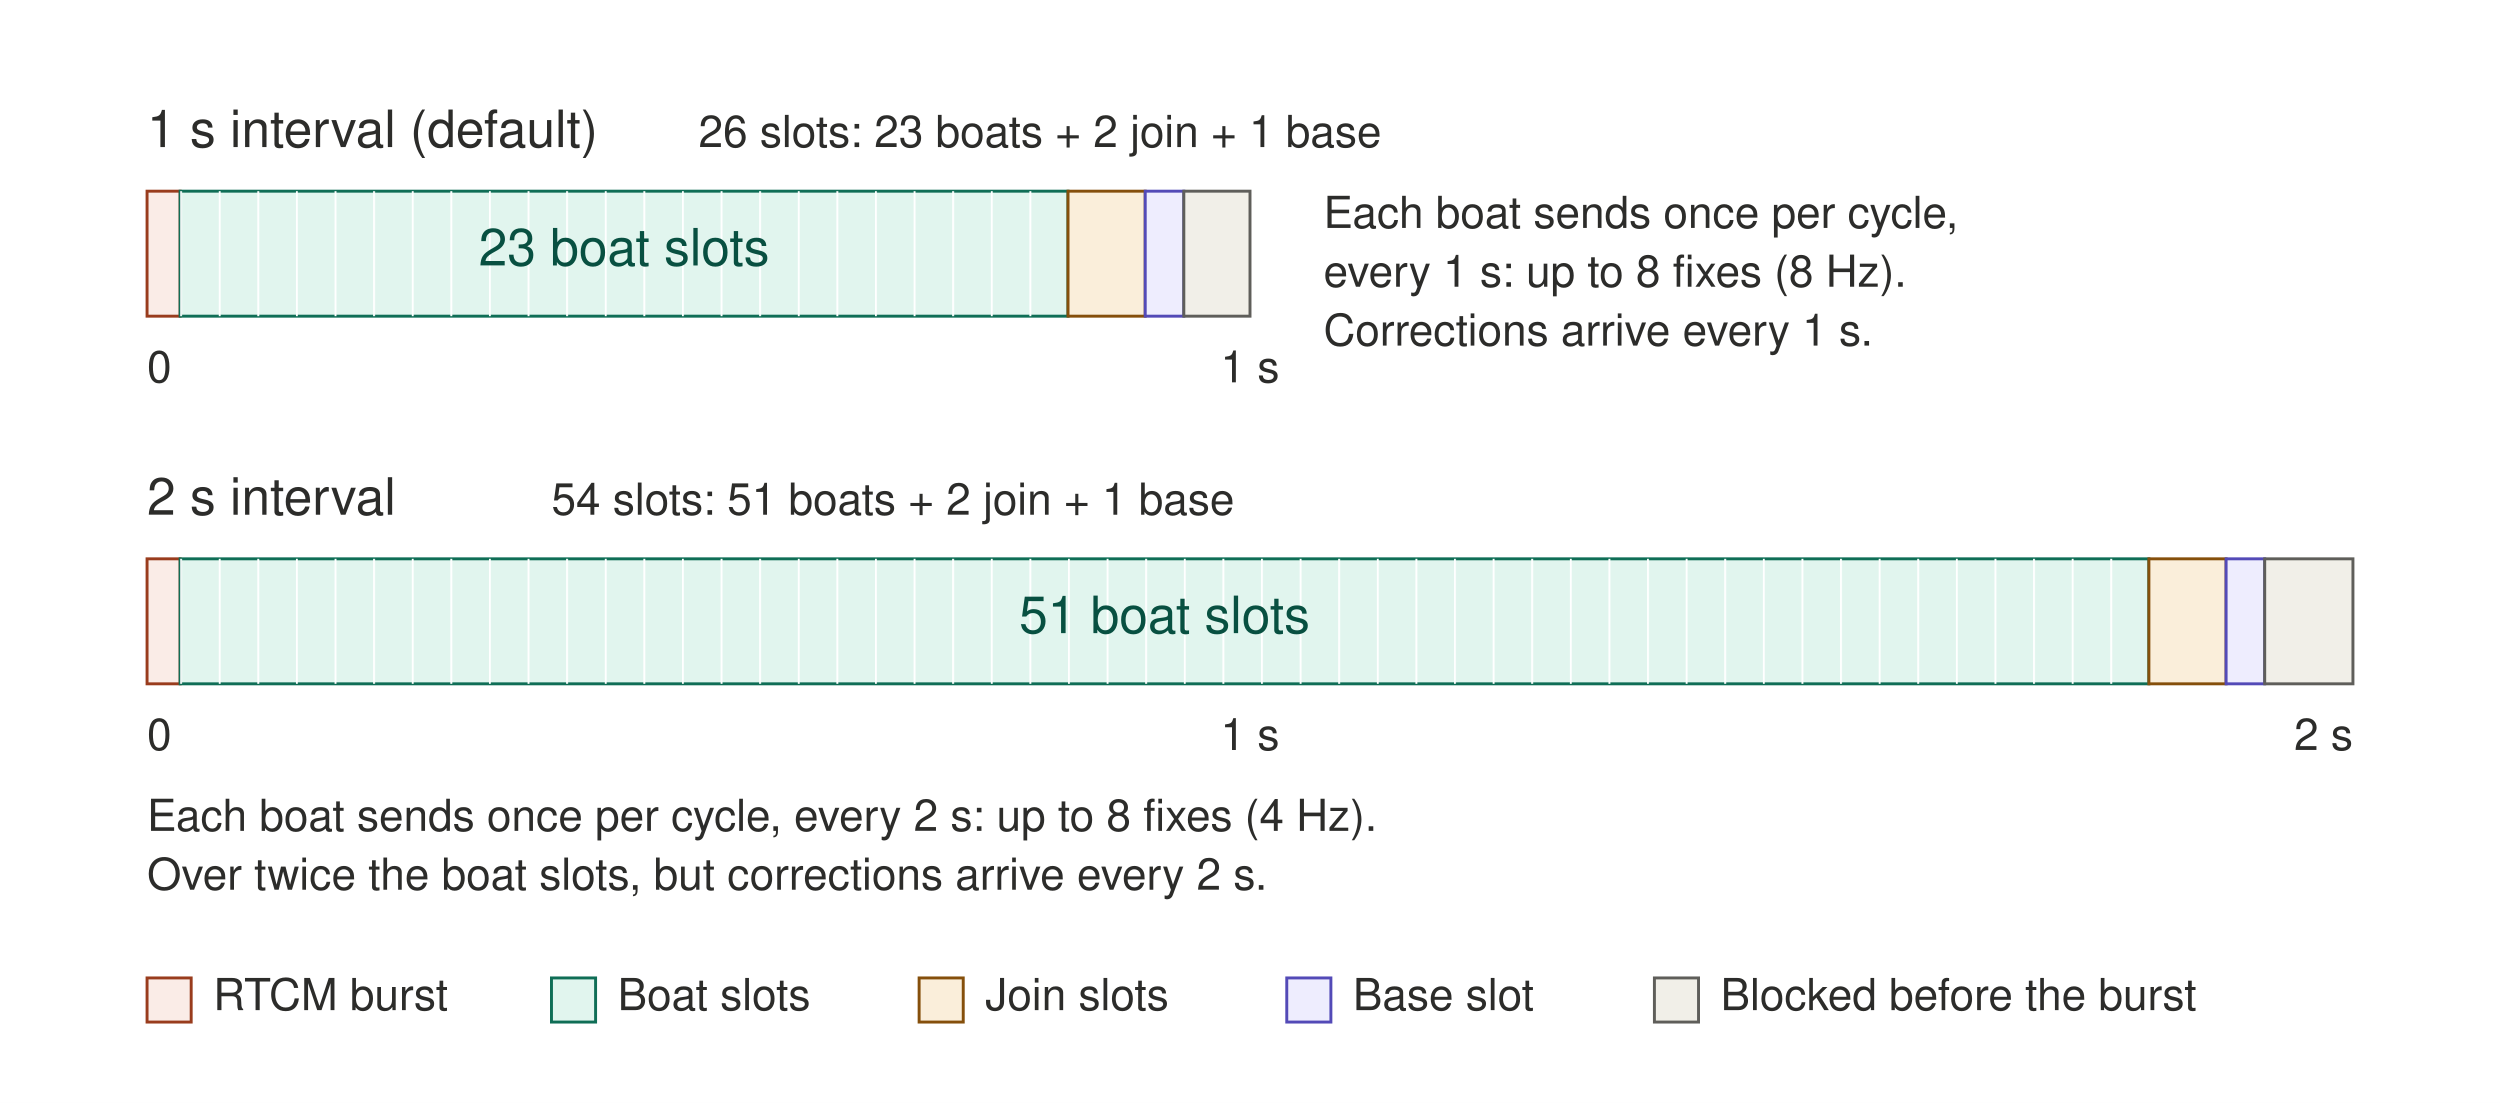
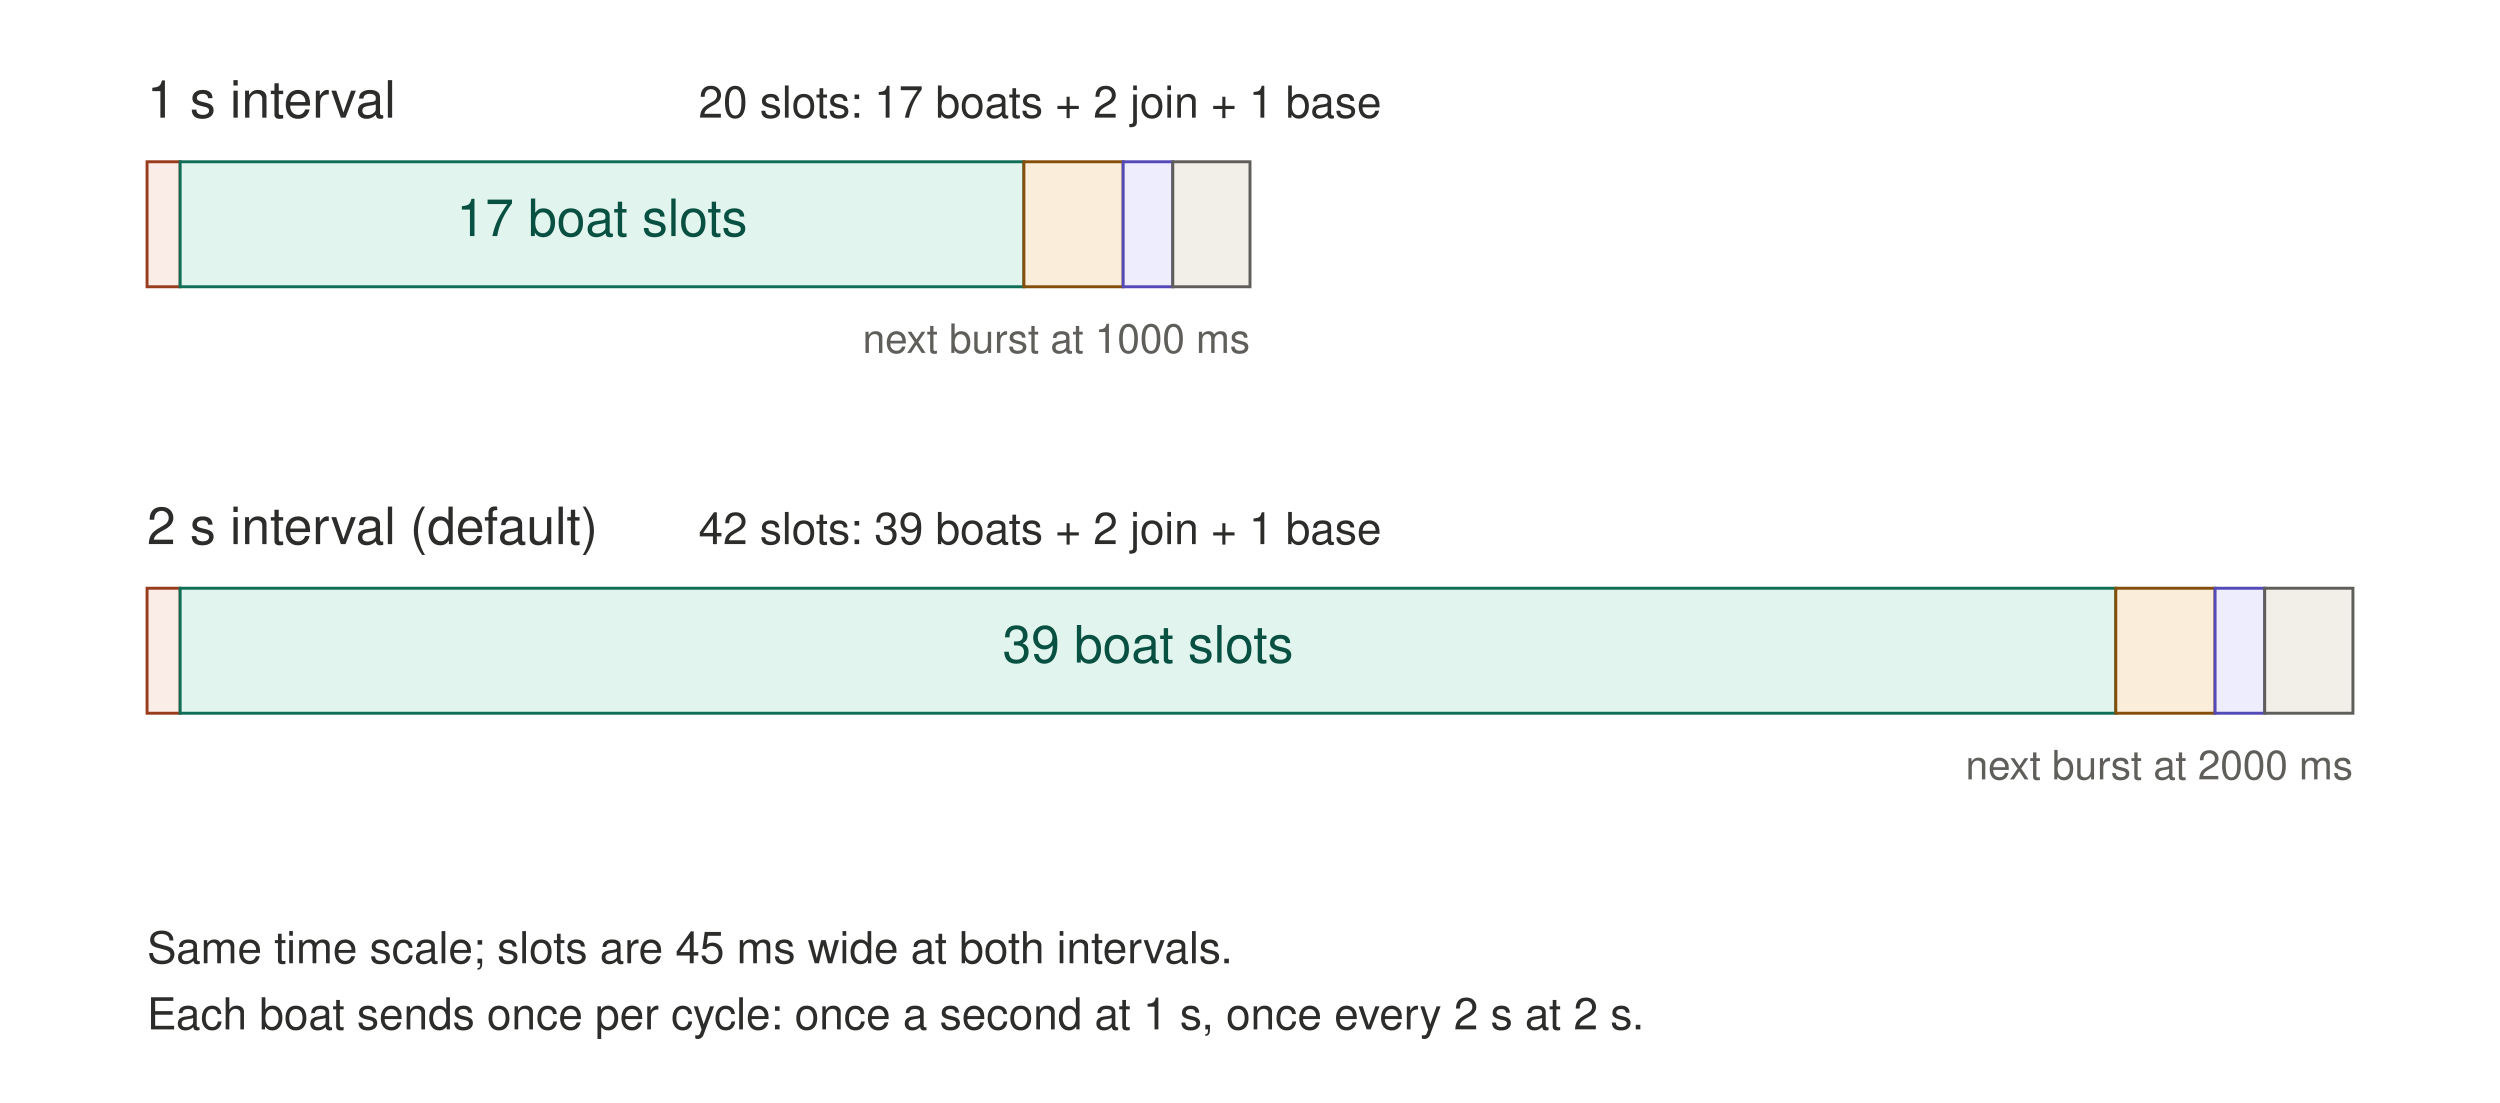
<svg xmlns="http://www.w3.org/2000/svg" width="680" height="300" viewBox="0 0 680 300" role="img">
-   <defs>
-     <pattern id="tk" width="10.5" height="34" patternUnits="userSpaceOnUse" x="49">
-       <line x1="0" y1="0" x2="0" y2="34" stroke="#ffffff" stroke-width="1" />
-     </pattern>
-   </defs>
  <rect width="680" height="300" fill="#ffffff" />
-   <text x="40" y="40" text-anchor="start" font-size="14" font-weight="500" fill="#2c2c2a" font-family="-apple-system, 'Segoe UI', Helvetica, Arial, sans-serif">1 s interval (default)</text>
-   <text x="190" y="40" text-anchor="start" font-size="12" font-weight="400" fill="#2c2c2a" font-family="-apple-system, 'Segoe UI', Helvetica, Arial, sans-serif">26 slots: 23 boats + 2 join + 1 base</text>
-   <rect x="40" y="52" width="9" height="34" fill="#FAECE7" stroke="#993C1D" stroke-width="0.8" />
-   <rect x="49" y="52" width="241.5" height="34" fill="#E1F5EE" stroke="#0F6E56" stroke-width="0.8" />
-   <rect x="49" y="52" width="241.5" height="34" fill="url(#tk)" />
-   <text x="169.75" y="69" text-anchor="middle" font-size="14" font-weight="500" fill="#085041" font-family="-apple-system, 'Segoe UI', Helvetica, Arial, sans-serif" dominant-baseline="central">23 boat slots</text>
-   <rect x="290.5" y="52" width="21" height="34" fill="#FAEEDA" stroke="#854F0B" stroke-width="0.8" />
-   <rect x="311.5" y="52" width="10.5" height="34" fill="#EEEDFE" stroke="#534AB7" stroke-width="0.8" />
-   <rect x="322" y="52" width="18" height="34" fill="#F1EFE8" stroke="#5F5E5A" stroke-width="0.8" />
-   <text x="40" y="104" text-anchor="start" font-size="12" font-weight="400" fill="#2c2c2a" font-family="-apple-system, 'Segoe UI', Helvetica, Arial, sans-serif">0</text>
-   <text x="340" y="104" text-anchor="middle" font-size="12" font-weight="400" fill="#2c2c2a" font-family="-apple-system, 'Segoe UI', Helvetica, Arial, sans-serif">1 s</text>
-   <text x="360" y="62" text-anchor="start" font-size="12" font-weight="400" fill="#2c2c2a" font-family="-apple-system, 'Segoe UI', Helvetica, Arial, sans-serif">Each boat sends once per cycle,</text>
-   <text x="360" y="78" text-anchor="start" font-size="12" font-weight="400" fill="#2c2c2a" font-family="-apple-system, 'Segoe UI', Helvetica, Arial, sans-serif">every 1 s: up to 8 fixes (8 Hz).</text>
-   <text x="360" y="94" text-anchor="start" font-size="12" font-weight="400" fill="#2c2c2a" font-family="-apple-system, 'Segoe UI', Helvetica, Arial, sans-serif">Corrections arrive every 1 s.</text>
-   <text x="40" y="140" text-anchor="start" font-size="14" font-weight="500" fill="#2c2c2a" font-family="-apple-system, 'Segoe UI', Helvetica, Arial, sans-serif">2 s interval</text>
-   <text x="150" y="140" text-anchor="start" font-size="12" font-weight="400" fill="#2c2c2a" font-family="-apple-system, 'Segoe UI', Helvetica, Arial, sans-serif">54 slots: 51 boats + 2 join + 1 base</text>
-   <rect x="40" y="152" width="9" height="34" fill="#FAECE7" stroke="#993C1D" stroke-width="0.8" />
-   <rect x="49" y="152" width="535.5" height="34" fill="#E1F5EE" stroke="#0F6E56" stroke-width="0.8" />
-   <rect x="49" y="152" width="535.5" height="34" fill="url(#tk)" />
-   <text x="316.75" y="169" text-anchor="middle" font-size="14" font-weight="500" fill="#085041" font-family="-apple-system, 'Segoe UI', Helvetica, Arial, sans-serif" dominant-baseline="central">51 boat slots</text>
-   <rect x="584.5" y="152" width="21" height="34" fill="#FAEEDA" stroke="#854F0B" stroke-width="0.8" />
-   <rect x="605.5" y="152" width="10.5" height="34" fill="#EEEDFE" stroke="#534AB7" stroke-width="0.8" />
-   <rect x="616" y="152" width="24" height="34" fill="#F1EFE8" stroke="#5F5E5A" stroke-width="0.8" />
-   <text x="40" y="204" text-anchor="start" font-size="12" font-weight="400" fill="#2c2c2a" font-family="-apple-system, 'Segoe UI', Helvetica, Arial, sans-serif">0</text>
-   <text x="340" y="204" text-anchor="middle" font-size="12" font-weight="400" fill="#2c2c2a" font-family="-apple-system, 'Segoe UI', Helvetica, Arial, sans-serif">1 s</text>
-   <text x="640" y="204" text-anchor="end" font-size="12" font-weight="400" fill="#2c2c2a" font-family="-apple-system, 'Segoe UI', Helvetica, Arial, sans-serif">2 s</text>
-   <text x="40" y="226" text-anchor="start" font-size="12" font-weight="400" fill="#2c2c2a" font-family="-apple-system, 'Segoe UI', Helvetica, Arial, sans-serif">Each boat sends once per cycle, every 2 s: up to 8 fixes (4 Hz).</text>
-   <text x="40" y="242" text-anchor="start" font-size="12" font-weight="400" fill="#2c2c2a" font-family="-apple-system, 'Segoe UI', Helvetica, Arial, sans-serif">Over twice the boat slots, but corrections arrive every 2 s.</text>
-   <rect x="40" y="266" width="12" height="12" fill="#FAECE7" stroke="#993C1D" stroke-width="0.8" />
-   <text x="58" y="272" text-anchor="start" font-size="12" font-weight="400" fill="#2c2c2a" font-family="-apple-system, 'Segoe UI', Helvetica, Arial, sans-serif" dominant-baseline="central">RTCM burst</text>
-   <rect x="150" y="266" width="12" height="12" fill="#E1F5EE" stroke="#0F6E56" stroke-width="0.8" />
-   <text x="168" y="272" text-anchor="start" font-size="12" font-weight="400" fill="#2c2c2a" font-family="-apple-system, 'Segoe UI', Helvetica, Arial, sans-serif" dominant-baseline="central">Boat slots</text>
-   <rect x="250" y="266" width="12" height="12" fill="#FAEEDA" stroke="#854F0B" stroke-width="0.8" />
-   <text x="268" y="272" text-anchor="start" font-size="12" font-weight="400" fill="#2c2c2a" font-family="-apple-system, 'Segoe UI', Helvetica, Arial, sans-serif" dominant-baseline="central">Join slots</text>
-   <rect x="350" y="266" width="12" height="12" fill="#EEEDFE" stroke="#534AB7" stroke-width="0.8" />
-   <text x="368" y="272" text-anchor="start" font-size="12" font-weight="400" fill="#2c2c2a" font-family="-apple-system, 'Segoe UI', Helvetica, Arial, sans-serif" dominant-baseline="central">Base slot</text>
-   <rect x="450" y="266" width="12" height="12" fill="#F1EFE8" stroke="#5F5E5A" stroke-width="0.8" />
-   <text x="468" y="272" text-anchor="start" font-size="12" font-weight="400" fill="#2c2c2a" font-family="-apple-system, 'Segoe UI', Helvetica, Arial, sans-serif" dominant-baseline="central">Blocked before the burst</text>
+   <text x="40" y="32" text-anchor="start" font-size="14" font-weight="500" fill="#2c2c2a" font-family="-apple-system, 'Segoe UI', Helvetica, Arial, sans-serif">1 s interval</text>
+   <text x="190" y="32" text-anchor="start" font-size="12" font-weight="400" fill="#2c2c2a" font-family="-apple-system, 'Segoe UI', Helvetica, Arial, sans-serif">20 slots: 17 boats + 2 join + 1 base</text>
+   <rect x="40" y="44" width="9" height="34" fill="#FAECE7" stroke="#993C1D" stroke-width="0.8" />
+   <rect x="49" y="44" width="229.5" height="34" fill="#E1F5EE" stroke="#0F6E56" stroke-width="0.8" />
+   <text x="163.75" y="61" text-anchor="middle" font-size="14" font-weight="500" fill="#085041" font-family="-apple-system, 'Segoe UI', Helvetica, Arial, sans-serif" dominant-baseline="central">17 boat slots</text>
+   <rect x="278.5" y="44" width="27" height="34" fill="#FAEEDA" stroke="#854F0B" stroke-width="0.8" />
+   <rect x="305.5" y="44" width="13.5" height="34" fill="#EEEDFE" stroke="#534AB7" stroke-width="0.8" />
+   <rect x="319" y="44" width="21" height="34" fill="#F1EFE8" stroke="#5F5E5A" stroke-width="0.8" />
+   <text x="340" y="96" text-anchor="end" font-size="11" font-weight="400" fill="#5F5E5A" font-family="-apple-system, 'Segoe UI', Helvetica, Arial, sans-serif">next burst at 1000 ms</text>
+   <text x="40" y="148" text-anchor="start" font-size="14" font-weight="500" fill="#2c2c2a" font-family="-apple-system, 'Segoe UI', Helvetica, Arial, sans-serif">2 s interval (default)</text>
+   <text x="190" y="148" text-anchor="start" font-size="12" font-weight="400" fill="#2c2c2a" font-family="-apple-system, 'Segoe UI', Helvetica, Arial, sans-serif">42 slots: 39 boats + 2 join + 1 base</text>
+   <rect x="40" y="160" width="9" height="34" fill="#FAECE7" stroke="#993C1D" stroke-width="0.8" />
+   <rect x="49" y="160" width="526.5" height="34" fill="#E1F5EE" stroke="#0F6E56" stroke-width="0.8" />
+   <text x="312.25" y="177" text-anchor="middle" font-size="14" font-weight="500" fill="#085041" font-family="-apple-system, 'Segoe UI', Helvetica, Arial, sans-serif" dominant-baseline="central">39 boat slots</text>
+   <rect x="575.5" y="160" width="27" height="34" fill="#FAEEDA" stroke="#854F0B" stroke-width="0.8" />
+   <rect x="602.5" y="160" width="13.5" height="34" fill="#EEEDFE" stroke="#534AB7" stroke-width="0.8" />
+   <rect x="616" y="160" width="24" height="34" fill="#F1EFE8" stroke="#5F5E5A" stroke-width="0.8" />
+   <text x="640" y="212" text-anchor="end" font-size="11" font-weight="400" fill="#5F5E5A" font-family="-apple-system, 'Segoe UI', Helvetica, Arial, sans-serif">next burst at 2000 ms</text>
+   <text x="40" y="262" text-anchor="start" font-size="12" font-weight="400" fill="#2c2c2a" font-family="-apple-system, 'Segoe UI', Helvetica, Arial, sans-serif">Same time scale; slots are 45 ms wide at both intervals.</text>
+   <text x="40" y="280" text-anchor="start" font-size="12" font-weight="400" fill="#2c2c2a" font-family="-apple-system, 'Segoe UI', Helvetica, Arial, sans-serif">Each boat sends once per cycle: once a second at 1 s, once every 2 s at 2 s.</text>
</svg>
